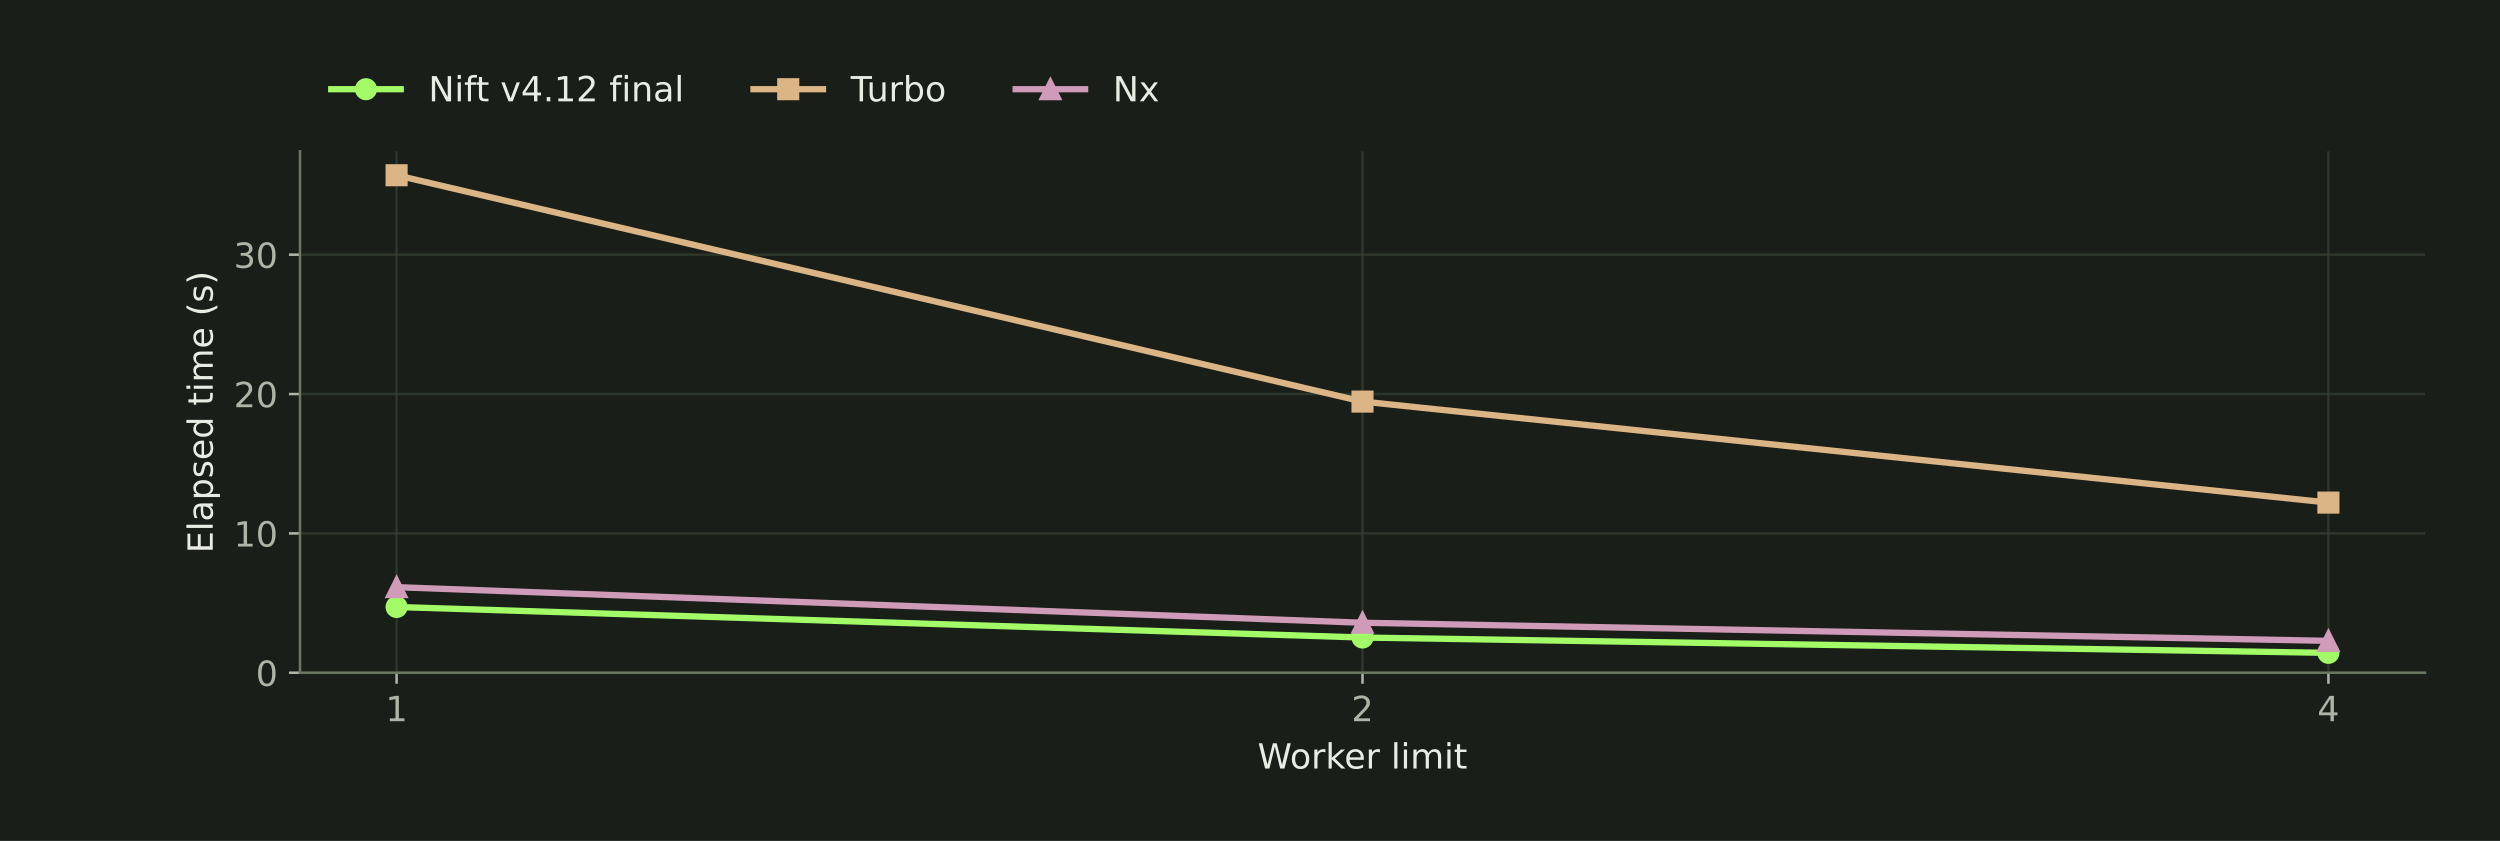
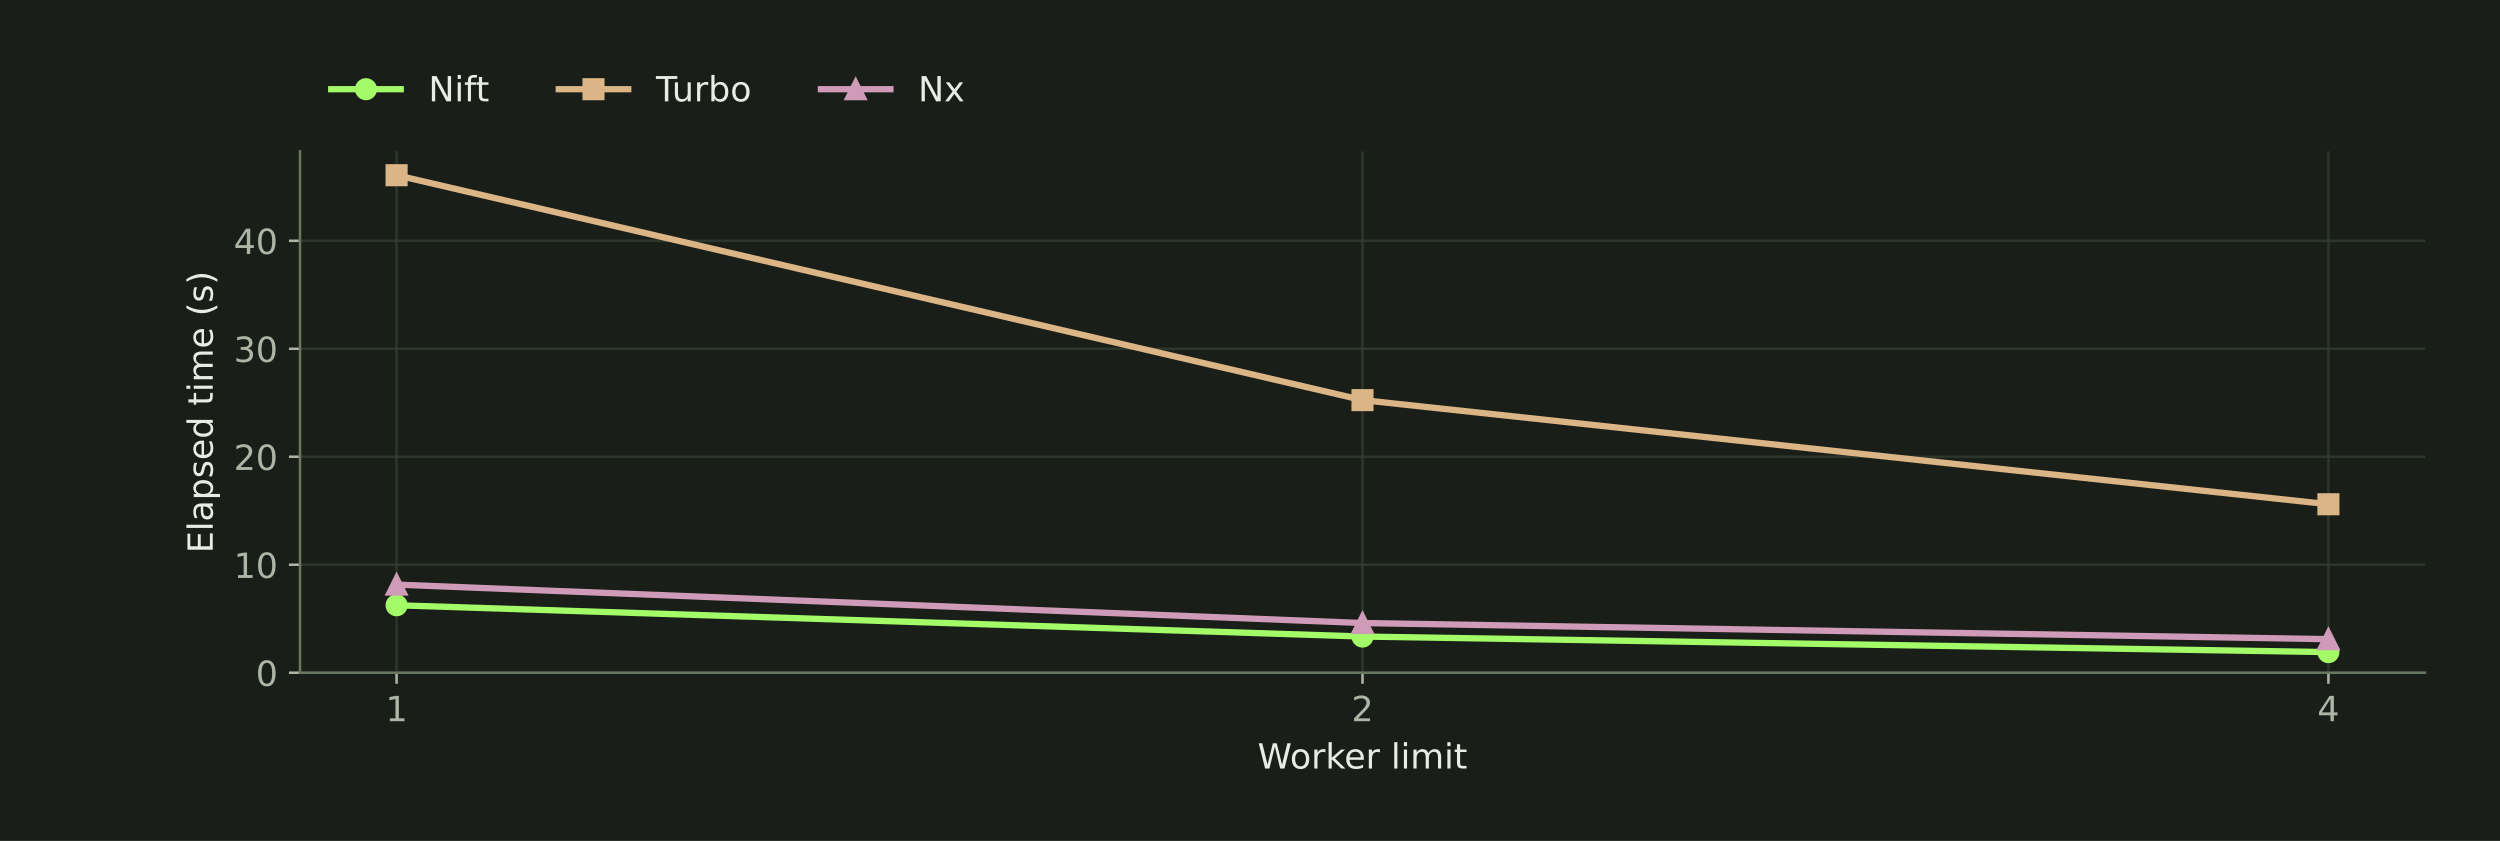
<svg xmlns="http://www.w3.org/2000/svg" xmlns:xlink="http://www.w3.org/1999/xlink" width="792pt" height="266.4pt" viewBox="0 0 792 266.4" version="1.1">
  <defs>
    <style type="text/css">*{stroke-linejoin: round; stroke-linecap: butt}</style>
  </defs>
  <g id="figure_1">
    <g id="patch_1">
      <path d="M 0 266.4 L 792 266.4 L 792 0 L 0 0 z " style="fill: #191e19" />
    </g>
    <g id="axes_1">
      <g id="patch_2">
        <path d="M 95.04 213.12 L 768.24 213.12 L 768.24 47.952 L 95.04 47.952 z " style="fill: #191e19" />
      </g>
      <g id="matplotlib.axis_1">
        <g id="xtick_1">
          <g id="line2d_1">
            <path d="M 125.64 213.12 L 125.64 47.952 " clip-path="url(#pe6b6be5bf1)" style="fill: none; stroke: #354132; stroke-opacity: 0.7; stroke-width: 0.8; stroke-linecap: square" />
          </g>
          <g id="line2d_2">
            <defs>
              <path id="mb59d0f743f" d="M 0 0 L 0 3.5 " style="stroke: #adb6a6; stroke-width: 0.8" />
            </defs>
            <g>
              <use xlink:href="#mb59d0f743f" x="125.64" y="213.12" style="fill: #adb6a6; stroke: #adb6a6; stroke-width: 0.8" />
            </g>
          </g>
          <g id="text_1">
            <text style="font-size: 11px; font-family: 'DejaVu Sans'; text-anchor: middle; fill: #adb6a6" x="125.64" y="228.477" transform="rotate(-0 125.64 228.4774)">1</text>
          </g>
        </g>
        <g id="xtick_2">
          <g id="line2d_3">
            <path d="M 431.64 213.12 L 431.64 47.952 " clip-path="url(#pe6b6be5bf1)" style="fill: none; stroke: #354132; stroke-opacity: 0.7; stroke-width: 0.8; stroke-linecap: square" />
          </g>
          <g id="line2d_4">
            <g>
              <use xlink:href="#mb59d0f743f" x="431.64" y="213.12" style="fill: #adb6a6; stroke: #adb6a6; stroke-width: 0.8" />
            </g>
          </g>
          <g id="text_2">
            <text style="font-size: 11px; font-family: 'DejaVu Sans'; text-anchor: middle; fill: #adb6a6" x="431.64" y="228.477" transform="rotate(-0 431.64 228.4774)">2</text>
          </g>
        </g>
        <g id="xtick_3">
          <g id="line2d_5">
            <path d="M 737.64 213.12 L 737.64 47.952 " clip-path="url(#pe6b6be5bf1)" style="fill: none; stroke: #354132; stroke-opacity: 0.7; stroke-width: 0.8; stroke-linecap: square" />
          </g>
          <g id="line2d_6">
            <g>
              <use xlink:href="#mb59d0f743f" x="737.64" y="213.12" style="fill: #adb6a6; stroke: #adb6a6; stroke-width: 0.8" />
            </g>
          </g>
          <g id="text_3">
            <text style="font-size: 11px; font-family: 'DejaVu Sans'; text-anchor: middle; fill: #adb6a6" x="737.64" y="228.477" transform="rotate(-0 737.64 228.4774)">4</text>
          </g>
        </g>
        <g id="text_4">
          <text style="font-size: 11px; font-family: 'DejaVu Sans'; text-anchor: middle; fill: #e8ece3" x="431.64" y="243.478" transform="rotate(-0 431.64 243.4783)">Worker limit</text>
        </g>
      </g>
      <g id="matplotlib.axis_2">
        <g id="ytick_1">
          <g id="line2d_7">
            <path d="M 95.04 213.12 L 768.24 213.12 " clip-path="url(#pe6b6be5bf1)" style="fill: none; stroke: #354132; stroke-opacity: 0.7; stroke-width: 0.8; stroke-linecap: square" />
          </g>
          <g id="line2d_8">
            <defs>
              <path id="ma8dde5b0b7" d="M 0 0 L -3.5 0 " style="stroke: #adb6a6; stroke-width: 0.8" />
            </defs>
            <g>
              <use xlink:href="#ma8dde5b0b7" x="95.04" y="213.12" style="fill: #adb6a6; stroke: #adb6a6; stroke-width: 0.8" />
            </g>
          </g>
          <g id="text_5">
            <text style="font-size: 11px; font-family: 'DejaVu Sans'; text-anchor: end; fill: #adb6a6" x="88.04" y="217.299" transform="rotate(-0 88.04 217.2987)">0</text>
          </g>
        </g>
        <g id="ytick_2">
          <g id="line2d_9">
-             <path d="M 95.04 168.975 L 768.24 168.975 " clip-path="url(#pe6b6be5bf1)" style="fill: none; stroke: #354132; stroke-opacity: 0.7; stroke-width: 0.8; stroke-linecap: square" />
+             <path d="M 95.04 178.91 L 768.24 178.91 " clip-path="url(#pe6b6be5bf1)" style="fill: none; stroke: #354132; stroke-opacity: 0.7; stroke-width: 0.8; stroke-linecap: square" />
          </g>
          <g id="line2d_10">
            <g>
-               <use xlink:href="#ma8dde5b0b7" x="95.04" y="168.975" style="fill: #adb6a6; stroke: #adb6a6; stroke-width: 0.8" />
+               <use xlink:href="#ma8dde5b0b7" x="95.04" y="178.91" style="fill: #adb6a6; stroke: #adb6a6; stroke-width: 0.8" />
            </g>
          </g>
          <g id="text_6">
-             <text style="font-size: 11px; font-family: 'DejaVu Sans'; text-anchor: end; fill: #adb6a6" x="88.04" y="173.153" transform="rotate(-0 88.04 173.1534)">10</text>
+             <text style="font-size: 11px; font-family: 'DejaVu Sans'; text-anchor: end; fill: #adb6a6" x="88.04" y="183.089" transform="rotate(-0 88.04 183.0887)">10</text>
          </g>
        </g>
        <g id="ytick_3">
          <g id="line2d_11">
-             <path d="M 95.04 124.829 L 768.24 124.829 " clip-path="url(#pe6b6be5bf1)" style="fill: none; stroke: #354132; stroke-opacity: 0.7; stroke-width: 0.8; stroke-linecap: square" />
+             <path d="M 95.04 144.7 L 768.24 144.7 " clip-path="url(#pe6b6be5bf1)" style="fill: none; stroke: #354132; stroke-opacity: 0.7; stroke-width: 0.8; stroke-linecap: square" />
          </g>
          <g id="line2d_12">
            <g>
-               <use xlink:href="#ma8dde5b0b7" x="95.04" y="124.829" style="fill: #adb6a6; stroke: #adb6a6; stroke-width: 0.8" />
+               <use xlink:href="#ma8dde5b0b7" x="95.04" y="144.7" style="fill: #adb6a6; stroke: #adb6a6; stroke-width: 0.8" />
            </g>
          </g>
          <g id="text_7">
-             <text style="font-size: 11px; font-family: 'DejaVu Sans'; text-anchor: end; fill: #adb6a6" x="88.04" y="129.008" transform="rotate(-0 88.04 129.0081)">20</text>
+             <text style="font-size: 11px; font-family: 'DejaVu Sans'; text-anchor: end; fill: #adb6a6" x="88.04" y="148.879" transform="rotate(-0 88.04 148.8787)">20</text>
          </g>
        </g>
        <g id="ytick_4">
          <g id="line2d_13">
-             <path d="M 95.04 80.684 L 768.24 80.684 " clip-path="url(#pe6b6be5bf1)" style="fill: none; stroke: #354132; stroke-opacity: 0.7; stroke-width: 0.8; stroke-linecap: square" />
+             <path d="M 95.04 110.49 L 768.24 110.49 " clip-path="url(#pe6b6be5bf1)" style="fill: none; stroke: #354132; stroke-opacity: 0.7; stroke-width: 0.8; stroke-linecap: square" />
          </g>
          <g id="line2d_14">
            <g>
-               <use xlink:href="#ma8dde5b0b7" x="95.04" y="80.684" style="fill: #adb6a6; stroke: #adb6a6; stroke-width: 0.8" />
+               <use xlink:href="#ma8dde5b0b7" x="95.04" y="110.49" style="fill: #adb6a6; stroke: #adb6a6; stroke-width: 0.8" />
            </g>
          </g>
          <g id="text_8">
-             <text style="font-size: 11px; font-family: 'DejaVu Sans'; text-anchor: end; fill: #adb6a6" x="88.04" y="84.863" transform="rotate(-0 88.04 84.86277)">30</text>
-           </g>
-         </g>
-         <g id="text_9">
+             <text style="font-size: 11px; font-family: 'DejaVu Sans'; text-anchor: end; fill: #adb6a6" x="88.04" y="114.669" transform="rotate(-0 88.04 114.6686)">30</text>
+           </g>
+         </g>
+         <g id="ytick_5">
+           <g id="line2d_15">
+             <path d="M 95.04 76.28 L 768.24 76.28 " clip-path="url(#pe6b6be5bf1)" style="fill: none; stroke: #354132; stroke-opacity: 0.7; stroke-width: 0.8; stroke-linecap: square" />
+           </g>
+           <g id="line2d_16">
+             <g>
+               <use xlink:href="#ma8dde5b0b7" x="95.04" y="76.28" style="fill: #adb6a6; stroke: #adb6a6; stroke-width: 0.8" />
+             </g>
+           </g>
+           <g id="text_9">
+             <text style="font-size: 11px; font-family: 'DejaVu Sans'; text-anchor: end; fill: #adb6a6" x="88.04" y="80.459" transform="rotate(-0 88.04 80.45861)">40</text>
+           </g>
+         </g>
+         <g id="text_10">
          <text style="font-size: 11px; font-family: 'DejaVu Sans'; text-anchor: middle; fill: #e8ece3" x="67.4" y="130.536" transform="rotate(-90 67.39992 130.536)">Elapsed time (s)</text>
        </g>
      </g>
-       <g id="line2d_15">
-         <path d="M 125.64 192.299 L 431.64 201.971 L 737.64 206.829 " clip-path="url(#pe6b6be5bf1)" style="fill: none; stroke: #a3fb68; stroke-width: 2; stroke-linecap: square" />
+       <g id="line2d_17">
+         <path d="M 125.64 191.744 L 431.64 201.658 L 737.64 206.593 " clip-path="url(#pe6b6be5bf1)" style="fill: none; stroke: #a3fb68; stroke-width: 2; stroke-linecap: square" />
        <defs>
          <path id="m476e483576" d="M 0 3 C 0.796 3 1.559 2.684 2.121 2.121 C 2.684 1.559 3 0.796 3 0 C 3 -0.796 2.684 -1.559 2.121 -2.121 C 1.559 -2.684 0.796 -3 0 -3 C -0.796 -3 -1.559 -2.684 -2.121 -2.121 C -2.684 -1.559 -3 -0.796 -3 0 C -3 0.796 -2.684 1.559 -2.121 2.121 C -1.559 2.684 -0.796 3 0 3 z " style="stroke: #a3fb68" />
        </defs>
        <g clip-path="url(#pe6b6be5bf1)">
-           <use xlink:href="#m476e483576" x="125.64" y="192.299" style="fill: #a3fb68; stroke: #a3fb68" />
-           <use xlink:href="#m476e483576" x="431.64" y="201.971" style="fill: #a3fb68; stroke: #a3fb68" />
-           <use xlink:href="#m476e483576" x="737.64" y="206.829" style="fill: #a3fb68; stroke: #a3fb68" />
-         </g>
-       </g>
-       <g id="line2d_16">
-         <path d="M 125.64 55.518 L 431.64 127.222 L 737.64 159.224 " clip-path="url(#pe6b6be5bf1)" style="fill: none; stroke: #dbb585; stroke-width: 2; stroke-linecap: square" />
+           <use xlink:href="#m476e483576" x="125.64" y="191.744" style="fill: #a3fb68; stroke: #a3fb68" />
+           <use xlink:href="#m476e483576" x="431.64" y="201.658" style="fill: #a3fb68; stroke: #a3fb68" />
+           <use xlink:href="#m476e483576" x="737.64" y="206.593" style="fill: #a3fb68; stroke: #a3fb68" />
+         </g>
+       </g>
+       <g id="line2d_18">
+         <path d="M 125.64 55.506 L 431.64 126.758 L 737.64 159.751 " clip-path="url(#pe6b6be5bf1)" style="fill: none; stroke: #dbb585; stroke-width: 2; stroke-linecap: square" />
        <defs>
          <path id="mcf83442291" d="M -3 3 L 3 3 L 3 -3 L -3 -3 z " style="stroke: #dbb585; stroke-linejoin: miter" />
        </defs>
        <g clip-path="url(#pe6b6be5bf1)">
-           <use xlink:href="#mcf83442291" x="125.64" y="55.518" style="fill: #dbb585; stroke: #dbb585; stroke-linejoin: miter" />
-           <use xlink:href="#mcf83442291" x="431.64" y="127.222" style="fill: #dbb585; stroke: #dbb585; stroke-linejoin: miter" />
-           <use xlink:href="#mcf83442291" x="737.64" y="159.224" style="fill: #dbb585; stroke: #dbb585; stroke-linejoin: miter" />
-         </g>
-       </g>
-       <g id="line2d_17">
-         <path d="M 125.64 186.017 L 431.64 197.287 L 737.64 203.023 " clip-path="url(#pe6b6be5bf1)" style="fill: none; stroke: #cf9bb8; stroke-width: 2; stroke-linecap: square" />
+           <use xlink:href="#mcf83442291" x="125.64" y="55.506" style="fill: #dbb585; stroke: #dbb585; stroke-linejoin: miter" />
+           <use xlink:href="#mcf83442291" x="431.64" y="126.758" style="fill: #dbb585; stroke: #dbb585; stroke-linejoin: miter" />
+           <use xlink:href="#mcf83442291" x="737.64" y="159.751" style="fill: #dbb585; stroke: #dbb585; stroke-linejoin: miter" />
+         </g>
+       </g>
+       <g id="line2d_19">
+         <path d="M 125.64 185.207 L 431.64 197.38 L 737.64 202.495 " clip-path="url(#pe6b6be5bf1)" style="fill: none; stroke: #cf9bb8; stroke-width: 2; stroke-linecap: square" />
        <defs>
          <path id="mc515a019c6" d="M 0 -3 L -3 3 L 3 3 z " style="stroke: #cf9bb8; stroke-linejoin: miter" />
        </defs>
        <g clip-path="url(#pe6b6be5bf1)">
-           <use xlink:href="#mc515a019c6" x="125.64" y="186.017" style="fill: #cf9bb8; stroke: #cf9bb8; stroke-linejoin: miter" />
-           <use xlink:href="#mc515a019c6" x="431.64" y="197.287" style="fill: #cf9bb8; stroke: #cf9bb8; stroke-linejoin: miter" />
-           <use xlink:href="#mc515a019c6" x="737.64" y="203.023" style="fill: #cf9bb8; stroke: #cf9bb8; stroke-linejoin: miter" />
+           <use xlink:href="#mc515a019c6" x="125.64" y="185.207" style="fill: #cf9bb8; stroke: #cf9bb8; stroke-linejoin: miter" />
+           <use xlink:href="#mc515a019c6" x="431.64" y="197.38" style="fill: #cf9bb8; stroke: #cf9bb8; stroke-linejoin: miter" />
+           <use xlink:href="#mc515a019c6" x="737.64" y="202.495" style="fill: #cf9bb8; stroke: #cf9bb8; stroke-linejoin: miter" />
        </g>
      </g>
      <g id="patch_3">
        <path d="M 95.04 213.12 L 95.04 47.952 " style="fill: none; stroke: #697660; stroke-width: 0.8; stroke-linejoin: miter; stroke-linecap: square" />
      </g>
      <g id="patch_4">
        <path d="M 95.04 213.12 L 768.24 213.12 " style="fill: none; stroke: #697660; stroke-width: 0.8; stroke-linejoin: miter; stroke-linecap: square" />
      </g>
      <g id="legend_1">
-         <g id="line2d_18">
+         <g id="line2d_20">
          <path d="M 104.94 28.256 L 115.94 28.256 L 126.94 28.256 " style="fill: none; stroke: #a3fb68; stroke-width: 2; stroke-linecap: square" />
          <g>
            <use xlink:href="#m476e483576" x="115.94" y="28.256" style="fill: #a3fb68; stroke: #a3fb68" />
          </g>
        </g>
-         <g id="text_10">
-           <text style="font-size: 11px; font-family: 'DejaVu Sans'; text-anchor: start; fill: #e8ece3" x="135.74" y="32.106" transform="rotate(-0 135.74 32.10606)">Nift v4.12 final</text>
-         </g>
-         <g id="line2d_19">
-           <path d="M 238.709 28.256 L 249.709 28.256 L 260.709 28.256 " style="fill: none; stroke: #dbb585; stroke-width: 2; stroke-linecap: square" />
+         <g id="text_11">
+           <text style="font-size: 11px; font-family: 'DejaVu Sans'; text-anchor: start; fill: #e8ece3" x="135.74" y="32.106" transform="rotate(-0 135.74 32.10606)">Nift</text>
+         </g>
+         <g id="line2d_21">
+           <path d="M 177.018 28.256 L 188.018 28.256 L 199.018 28.256 " style="fill: none; stroke: #dbb585; stroke-width: 2; stroke-linecap: square" />
          <g>
-             <use xlink:href="#mcf83442291" x="249.709" y="28.256" style="fill: #dbb585; stroke: #dbb585; stroke-linejoin: miter" />
-           </g>
-         </g>
-         <g id="text_11">
-           <text style="font-size: 11px; font-family: 'DejaVu Sans'; text-anchor: start; fill: #e8ece3" x="269.509" y="32.106" transform="rotate(-0 269.5086 32.10606)">Turbo</text>
-         </g>
-         <g id="line2d_20">
-           <path d="M 321.764 28.256 L 332.764 28.256 L 343.764 28.256 " style="fill: none; stroke: #cf9bb8; stroke-width: 2; stroke-linecap: square" />
+             <use xlink:href="#mcf83442291" x="188.018" y="28.256" style="fill: #dbb585; stroke: #dbb585; stroke-linejoin: miter" />
+           </g>
+         </g>
+         <g id="text_12">
+           <text style="font-size: 11px; font-family: 'DejaVu Sans'; text-anchor: start; fill: #e8ece3" x="207.817" y="32.106" transform="rotate(-0 207.8175 32.10606)">Turbo</text>
+         </g>
+         <g id="line2d_22">
+           <path d="M 260.073 28.256 L 271.073 28.256 L 282.073 28.256 " style="fill: none; stroke: #cf9bb8; stroke-width: 2; stroke-linecap: square" />
          <g>
-             <use xlink:href="#mc515a019c6" x="332.764" y="28.256" style="fill: #cf9bb8; stroke: #cf9bb8; stroke-linejoin: miter" />
-           </g>
-         </g>
-         <g id="text_12">
-           <text style="font-size: 11px; font-family: 'DejaVu Sans'; text-anchor: start; fill: #e8ece3" x="352.564" y="32.106" transform="rotate(-0 352.5638 32.10606)">Nx</text>
+             <use xlink:href="#mc515a019c6" x="271.073" y="28.256" style="fill: #cf9bb8; stroke: #cf9bb8; stroke-linejoin: miter" />
+           </g>
+         </g>
+         <g id="text_13">
+           <text style="font-size: 11px; font-family: 'DejaVu Sans'; text-anchor: start; fill: #e8ece3" x="290.873" y="32.106" transform="rotate(-0 290.8727 32.10606)">Nx</text>
        </g>
      </g>
    </g>
  </g>
  <defs>
    <clipPath id="pe6b6be5bf1">
      <rect x="95.04" y="47.952" width="673.2" height="165.168" />
    </clipPath>
  </defs>
</svg>
